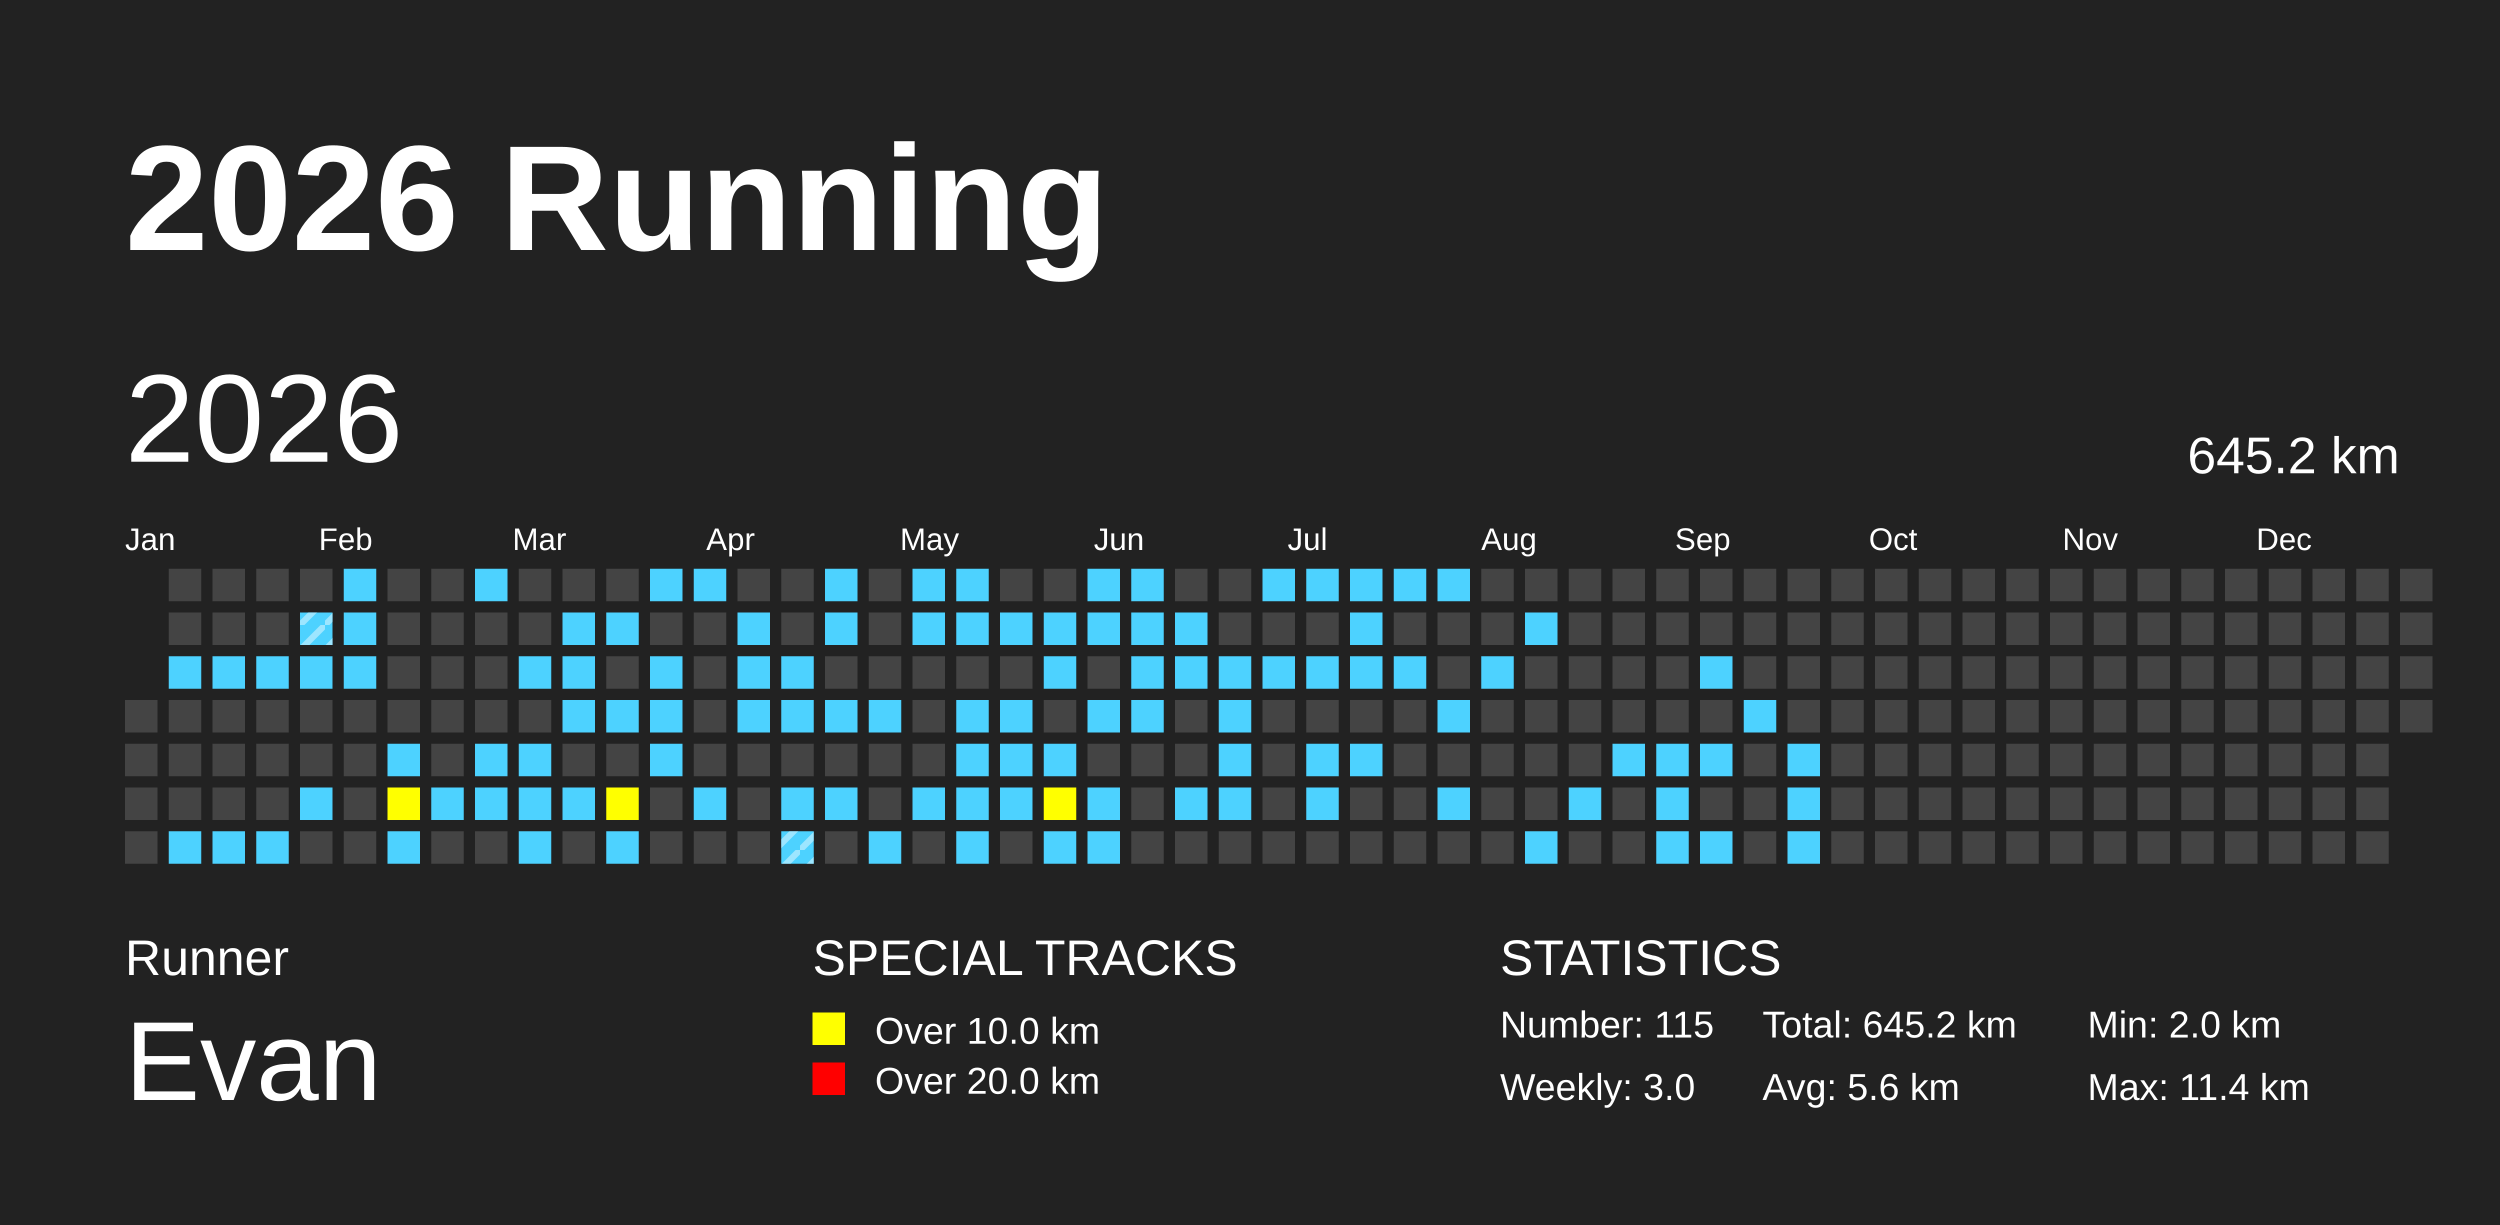
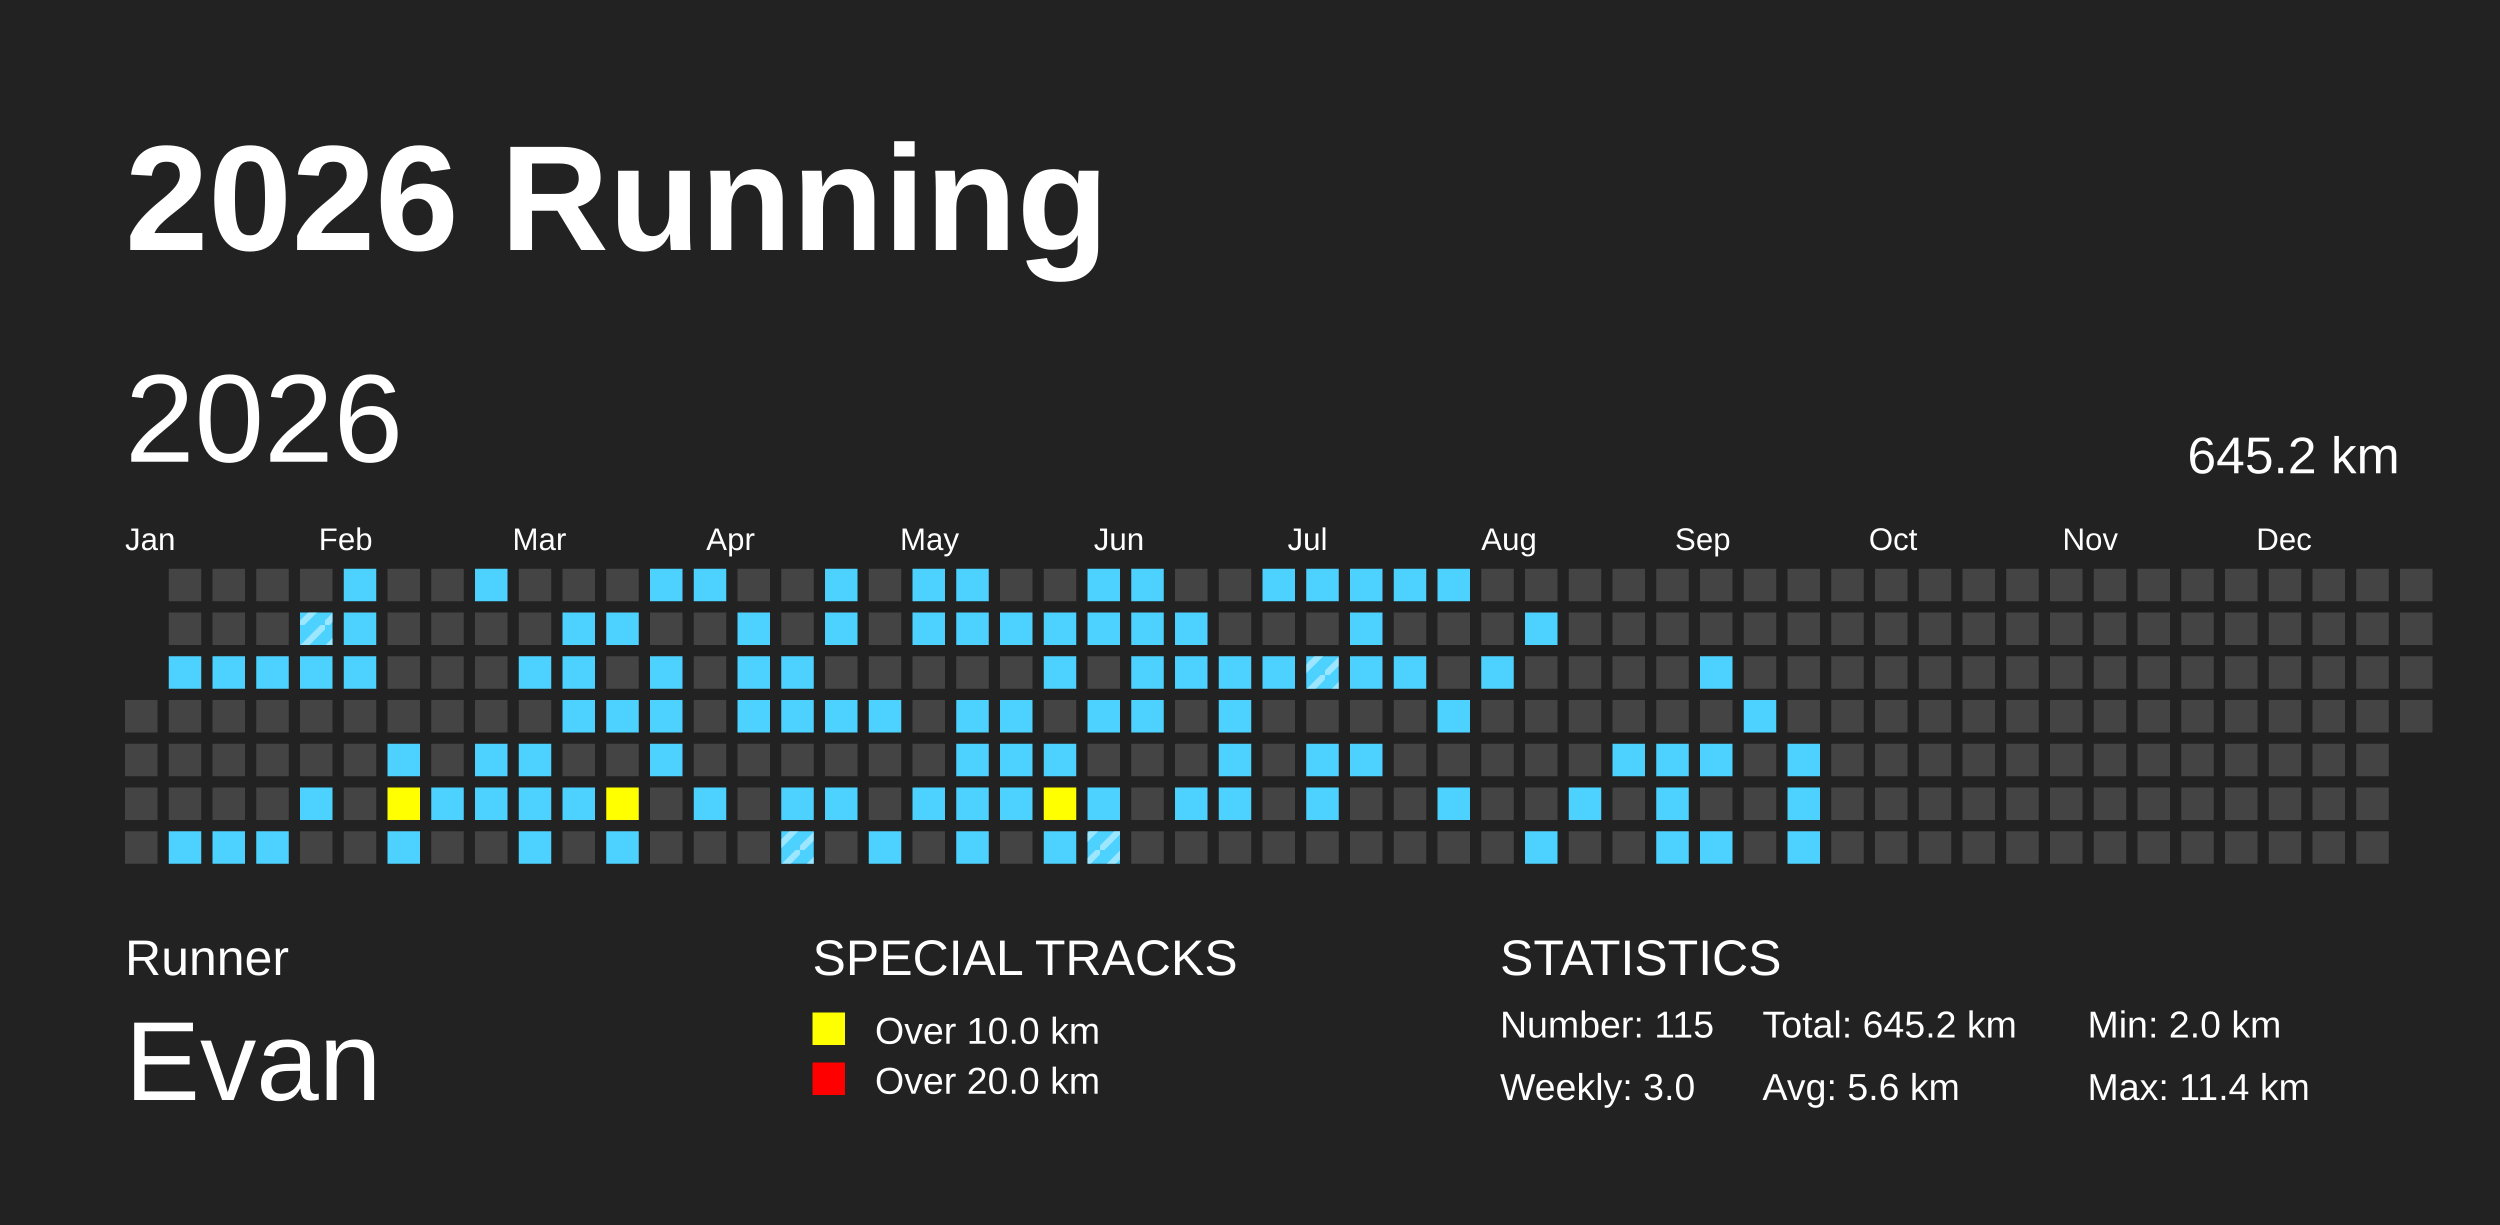
<svg xmlns="http://www.w3.org/2000/svg" baseProfile="full" height="98mm" version="1.1" viewBox="0,0,200,98" width="200mm">
  <defs>
    <pattern height="2" id="indoor-stripe" patternUnits="userSpaceOnUse" width="2">
      <line stroke="white" stroke-opacity="0.45" stroke-width="0.5" x1="0" x2="2" y1="2" y2="0" />
    </pattern>
  </defs>
  <rect fill="#222222" height="98" width="200" x="0" y="0" />
  <text fill="#FFFFFF" style="font-size:12px; font-family:Arial; font-weight:bold;" x="10" y="20">2026 Running</text>
  <text fill="#FFFFFF" style="font-size:4px; font-family:Arial" x="10" y="78">Runner</text>
  <text fill="#FFFFFF" style="font-size:9px; font-family:Arial" x="10" y="88">Evan</text>
  <text fill="#FFFFFF" style="font-size:4px; font-family:Arial" x="65" y="78">SPECIAL TRACKS</text>
  <rect fill="yellow" height="2.6" width="2.6" x="65" y="81" />
  <text fill="#FFFFFF" style="font-size:3px; font-family:Arial" x="70" y="83.5">Over 10.0 km</text>
  <rect fill="red" height="2.6" width="2.6" x="65" y="85" />
  <text fill="#FFFFFF" style="font-size:3px; font-family:Arial" x="70" y="87.5">Over 20.0 km</text>
  <text fill="#FFFFFF" style="font-size:4px; font-family:Arial" x="120" y="78">STATISTICS</text>
  <text fill="#FFFFFF" style="font-size:3px; font-family:Arial" x="120" y="83">Number: 115</text>
  <text fill="#FFFFFF" style="font-size:3px; font-family:Arial" x="120" y="88">Weekly: 3.0</text>
  <text fill="#FFFFFF" style="font-size:3px; font-family:Arial" x="141" y="83">Total: 645.2 km</text>
  <text fill="#FFFFFF" style="font-size:3px; font-family:Arial" x="141" y="88">Avg: 5.6 km</text>
  <text fill="#FFFFFF" style="font-size:3px; font-family:Arial" x="167" y="83">Min: 2.0 km</text>
  <text fill="#FFFFFF" style="font-size:3px; font-family:Arial" x="167" y="88">Max: 11.4 km</text>
  <text dominant-baseline="hanging" fill="#FFFFFF" style="font-size:10.0px; font-family:Arial;" x="10" y="30">2026</text>
  <text dominant-baseline="hanging" fill="#FFFFFF" style="font-size:4.125px; font-family:Arial;" x="175" y="35">645.2 km</text>
  <text fill="#FFFFFF" style="font-size:2.5px; font-family:Arial" x="10.0" y="44">Jan</text>
  <text fill="#FFFFFF" style="font-size:2.5px; font-family:Arial" x="25.5" y="44">Feb</text>
  <text fill="#FFFFFF" style="font-size:2.5px; font-family:Arial" x="41.0" y="44">Mar</text>
  <text fill="#FFFFFF" style="font-size:2.5px; font-family:Arial" x="56.5" y="44">Apr</text>
  <text fill="#FFFFFF" style="font-size:2.5px; font-family:Arial" x="72.0" y="44">May</text>
  <text fill="#FFFFFF" style="font-size:2.5px; font-family:Arial" x="87.5" y="44">Jun</text>
  <text fill="#FFFFFF" style="font-size:2.5px; font-family:Arial" x="103.0" y="44">Jul</text>
  <text fill="#FFFFFF" style="font-size:2.5px; font-family:Arial" x="118.5" y="44">Aug</text>
  <text fill="#FFFFFF" style="font-size:2.5px; font-family:Arial" x="134.0" y="44">Sep</text>
  <text fill="#FFFFFF" style="font-size:2.5px; font-family:Arial" x="149.5" y="44">Oct</text>
  <text fill="#FFFFFF" style="font-size:2.5px; font-family:Arial" x="165.0" y="44">Nov</text>
  <text fill="#FFFFFF" style="font-size:2.5px; font-family:Arial" x="180.5" y="44">Dec</text>
  <rect fill="#444444" height="2.6" width="2.6" x="10.0" y="56.0" />
  <rect fill="#444444" height="2.6" width="2.6" x="10.0" y="59.5" />
  <rect fill="#444444" height="2.6" width="2.6" x="10.0" y="63.0" />
  <rect fill="#444444" height="2.6" width="2.6" x="10.0" y="66.5" />
  <rect fill="#444444" height="2.6" width="2.6" x="13.5" y="45.5" />
  <rect fill="#444444" height="2.6" width="2.6" x="13.5" y="49.0" />
  <rect fill="#4DD2FF" height="2.6" width="2.6" x="13.5" y="52.5" />
  <rect fill="#444444" height="2.6" width="2.6" x="13.5" y="56.0" />
  <rect fill="#444444" height="2.6" width="2.6" x="13.5" y="59.5" />
  <rect fill="#444444" height="2.6" width="2.6" x="13.5" y="63.0" />
  <rect fill="#4DD2FF" height="2.6" width="2.6" x="13.5" y="66.5" />
  <rect fill="#444444" height="2.6" width="2.6" x="17.0" y="45.5" />
  <rect fill="#444444" height="2.6" width="2.6" x="17.0" y="49.0" />
  <rect fill="#4DD2FF" height="2.6" width="2.6" x="17.0" y="52.5" />
  <rect fill="#444444" height="2.6" width="2.6" x="17.0" y="56.0" />
  <rect fill="#444444" height="2.6" width="2.6" x="17.0" y="59.5" />
  <rect fill="#444444" height="2.6" width="2.6" x="17.0" y="63.0" />
  <rect fill="#4DD2FF" height="2.6" width="2.6" x="17.0" y="66.5" />
  <rect fill="#444444" height="2.6" width="2.6" x="20.5" y="45.5" />
  <rect fill="#444444" height="2.6" width="2.6" x="20.5" y="49.0" />
  <rect fill="#4DD2FF" height="2.6" width="2.6" x="20.5" y="52.5" />
  <rect fill="#444444" height="2.6" width="2.6" x="20.5" y="56.0" />
  <rect fill="#444444" height="2.6" width="2.6" x="20.5" y="59.5" />
  <rect fill="#444444" height="2.6" width="2.6" x="20.5" y="63.0" />
  <rect fill="#4DD2FF" height="2.6" width="2.6" x="20.5" y="66.5" />
  <rect fill="#444444" height="2.6" width="2.6" x="24.0" y="45.5" />
  <rect fill="#4DD2FF" height="2.6" width="2.6" x="24.0" y="49.0" />
  <rect fill="url(#indoor-stripe)" height="2.6" style="pointer-events: none;" width="2.6" x="24.0" y="49.0" />
  <rect fill="#4DD2FF" height="2.6" width="2.6" x="24.0" y="52.5" />
  <rect fill="#444444" height="2.6" width="2.6" x="24.0" y="56.0" />
  <rect fill="#444444" height="2.6" width="2.6" x="24.0" y="59.5" />
  <rect fill="#4DD2FF" height="2.6" width="2.6" x="24.0" y="63.0" />
  <rect fill="#444444" height="2.6" width="2.6" x="24.0" y="66.5" />
  <rect fill="#4DD2FF" height="2.6" width="2.6" x="27.5" y="45.5" />
  <rect fill="#4DD2FF" height="2.6" width="2.6" x="27.5" y="49.0" />
  <rect fill="#4DD2FF" height="2.6" width="2.6" x="27.5" y="52.5" />
  <rect fill="#444444" height="2.6" width="2.6" x="27.5" y="56.0" />
  <rect fill="#444444" height="2.6" width="2.6" x="27.5" y="59.5" />
  <rect fill="#444444" height="2.6" width="2.6" x="27.5" y="63.0" />
  <rect fill="#444444" height="2.6" width="2.6" x="27.5" y="66.5" />
  <rect fill="#444444" height="2.6" width="2.6" x="31.0" y="45.5" />
  <rect fill="#444444" height="2.6" width="2.6" x="31.0" y="49.0" />
  <rect fill="#444444" height="2.6" width="2.6" x="31.0" y="52.5" />
  <rect fill="#444444" height="2.6" width="2.6" x="31.0" y="56.0" />
  <rect fill="#4DD2FF" height="2.6" width="2.6" x="31.0" y="59.5" />
  <rect fill="yellow" height="2.6" width="2.6" x="31.0" y="63.0" />
  <rect fill="#4DD2FF" height="2.6" width="2.6" x="31.0" y="66.5" />
  <rect fill="#444444" height="2.6" width="2.6" x="34.5" y="45.5" />
  <rect fill="#444444" height="2.6" width="2.6" x="34.5" y="49.0" />
  <rect fill="#444444" height="2.6" width="2.6" x="34.5" y="52.5" />
  <rect fill="#444444" height="2.6" width="2.6" x="34.5" y="56.0" />
  <rect fill="#444444" height="2.6" width="2.6" x="34.5" y="59.5" />
  <rect fill="#4DD2FF" height="2.6" width="2.6" x="34.5" y="63.0" />
  <rect fill="#444444" height="2.6" width="2.6" x="34.5" y="66.5" />
  <rect fill="#4DD2FF" height="2.6" width="2.6" x="38.0" y="45.5" />
  <rect fill="#444444" height="2.6" width="2.6" x="38.0" y="49.0" />
  <rect fill="#444444" height="2.6" width="2.6" x="38.0" y="52.5" />
  <rect fill="#444444" height="2.6" width="2.6" x="38.0" y="56.0" />
  <rect fill="#4DD2FF" height="2.6" width="2.6" x="38.0" y="59.5" />
  <rect fill="#4DD2FF" height="2.6" width="2.6" x="38.0" y="63.0" />
  <rect fill="#444444" height="2.6" width="2.6" x="38.0" y="66.5" />
  <rect fill="#444444" height="2.6" width="2.6" x="41.5" y="45.5" />
  <rect fill="#444444" height="2.6" width="2.6" x="41.5" y="49.0" />
  <rect fill="#4DD2FF" height="2.6" width="2.6" x="41.5" y="52.5" />
  <rect fill="#444444" height="2.6" width="2.6" x="41.5" y="56.0" />
  <rect fill="#4DD2FF" height="2.6" width="2.6" x="41.5" y="59.5" />
  <rect fill="#4DD2FF" height="2.6" width="2.6" x="41.5" y="63.0" />
  <rect fill="#4DD2FF" height="2.6" width="2.6" x="41.5" y="66.5" />
  <rect fill="#444444" height="2.6" width="2.6" x="45.0" y="45.5" />
  <rect fill="#4DD2FF" height="2.6" width="2.6" x="45.0" y="49.0" />
  <rect fill="#4DD2FF" height="2.6" width="2.6" x="45.0" y="52.5" />
  <rect fill="#4DD2FF" height="2.6" width="2.6" x="45.0" y="56.0" />
  <rect fill="#444444" height="2.6" width="2.6" x="45.0" y="59.5" />
  <rect fill="#4DD2FF" height="2.6" width="2.6" x="45.0" y="63.0" />
  <rect fill="#444444" height="2.6" width="2.6" x="45.0" y="66.5" />
  <rect fill="#444444" height="2.6" width="2.6" x="48.5" y="45.5" />
  <rect fill="#4DD2FF" height="2.6" width="2.6" x="48.5" y="49.0" />
  <rect fill="#444444" height="2.6" width="2.6" x="48.5" y="52.5" />
  <rect fill="#4DD2FF" height="2.6" width="2.6" x="48.5" y="56.0" />
  <rect fill="#444444" height="2.6" width="2.6" x="48.5" y="59.5" />
  <rect fill="yellow" height="2.6" width="2.6" x="48.5" y="63.0" />
  <rect fill="#4DD2FF" height="2.6" width="2.6" x="48.5" y="66.5" />
  <rect fill="#4DD2FF" height="2.6" width="2.6" x="52.0" y="45.5" />
  <rect fill="#444444" height="2.6" width="2.6" x="52.0" y="49.0" />
  <rect fill="#4DD2FF" height="2.6" width="2.6" x="52.0" y="52.5" />
  <rect fill="#4DD2FF" height="2.6" width="2.6" x="52.0" y="56.0" />
  <rect fill="#4DD2FF" height="2.6" width="2.6" x="52.0" y="59.5" />
  <rect fill="#444444" height="2.6" width="2.6" x="52.0" y="63.0" />
  <rect fill="#444444" height="2.6" width="2.6" x="52.0" y="66.5" />
  <rect fill="#4DD2FF" height="2.6" width="2.6" x="55.5" y="45.5" />
  <rect fill="#444444" height="2.6" width="2.6" x="55.5" y="49.0" />
  <rect fill="#444444" height="2.6" width="2.6" x="55.5" y="52.5" />
  <rect fill="#444444" height="2.6" width="2.6" x="55.5" y="56.0" />
  <rect fill="#444444" height="2.6" width="2.6" x="55.5" y="59.5" />
  <rect fill="#4DD2FF" height="2.6" width="2.6" x="55.5" y="63.0" />
  <rect fill="#444444" height="2.6" width="2.6" x="55.5" y="66.5" />
  <rect fill="#444444" height="2.6" width="2.6" x="59.0" y="45.5" />
  <rect fill="#4DD2FF" height="2.6" width="2.6" x="59.0" y="49.0" />
  <rect fill="#4DD2FF" height="2.6" width="2.6" x="59.0" y="52.5" />
  <rect fill="#4DD2FF" height="2.6" width="2.6" x="59.0" y="56.0" />
  <rect fill="#444444" height="2.6" width="2.6" x="59.0" y="59.5" />
  <rect fill="#444444" height="2.6" width="2.6" x="59.0" y="63.0" />
  <rect fill="#444444" height="2.6" width="2.6" x="59.0" y="66.5" />
  <rect fill="#444444" height="2.6" width="2.6" x="62.5" y="45.5" />
  <rect fill="#444444" height="2.6" width="2.6" x="62.5" y="49.0" />
  <rect fill="#4DD2FF" height="2.6" width="2.6" x="62.5" y="52.5" />
  <rect fill="#4DD2FF" height="2.6" width="2.6" x="62.5" y="56.0" />
  <rect fill="#444444" height="2.6" width="2.6" x="62.5" y="59.5" />
  <rect fill="#4DD2FF" height="2.6" width="2.6" x="62.5" y="63.0" />
  <rect fill="#4DD2FF" height="2.6" width="2.6" x="62.5" y="66.5" />
  <rect fill="url(#indoor-stripe)" height="2.6" style="pointer-events: none;" width="2.6" x="62.5" y="66.5" />
  <rect fill="#4DD2FF" height="2.6" width="2.6" x="66.0" y="45.5" />
  <rect fill="#4DD2FF" height="2.6" width="2.6" x="66.0" y="49.0" />
  <rect fill="#444444" height="2.6" width="2.6" x="66.0" y="52.5" />
  <rect fill="#4DD2FF" height="2.6" width="2.6" x="66.0" y="56.0" />
  <rect fill="#444444" height="2.6" width="2.6" x="66.0" y="59.5" />
  <rect fill="#4DD2FF" height="2.6" width="2.6" x="66.0" y="63.0" />
  <rect fill="#444444" height="2.6" width="2.6" x="66.0" y="66.5" />
  <rect fill="#444444" height="2.6" width="2.6" x="69.5" y="45.5" />
  <rect fill="#444444" height="2.6" width="2.6" x="69.5" y="49.0" />
  <rect fill="#444444" height="2.6" width="2.6" x="69.5" y="52.5" />
  <rect fill="#4DD2FF" height="2.6" width="2.6" x="69.5" y="56.0" />
  <rect fill="#444444" height="2.6" width="2.6" x="69.5" y="59.5" />
  <rect fill="#444444" height="2.6" width="2.6" x="69.5" y="63.0" />
  <rect fill="#4DD2FF" height="2.6" width="2.6" x="69.5" y="66.5" />
  <rect fill="#4DD2FF" height="2.6" width="2.6" x="73.0" y="45.5" />
  <rect fill="#4DD2FF" height="2.6" width="2.6" x="73.0" y="49.0" />
  <rect fill="#444444" height="2.6" width="2.6" x="73.0" y="52.5" />
  <rect fill="#444444" height="2.6" width="2.6" x="73.0" y="56.0" />
  <rect fill="#444444" height="2.6" width="2.6" x="73.0" y="59.5" />
  <rect fill="#4DD2FF" height="2.6" width="2.6" x="73.0" y="63.0" />
  <rect fill="#444444" height="2.6" width="2.6" x="73.0" y="66.5" />
  <rect fill="#4DD2FF" height="2.6" width="2.6" x="76.5" y="45.5" />
  <rect fill="#4DD2FF" height="2.6" width="2.6" x="76.5" y="49.0" />
  <rect fill="#444444" height="2.6" width="2.6" x="76.5" y="52.5" />
  <rect fill="#4DD2FF" height="2.6" width="2.6" x="76.5" y="56.0" />
  <rect fill="#4DD2FF" height="2.6" width="2.6" x="76.5" y="59.5" />
  <rect fill="#4DD2FF" height="2.6" width="2.6" x="76.5" y="63.0" />
  <rect fill="#4DD2FF" height="2.6" width="2.6" x="76.5" y="66.5" />
  <rect fill="#444444" height="2.6" width="2.6" x="80.0" y="45.5" />
  <rect fill="#4DD2FF" height="2.6" width="2.6" x="80.0" y="49.0" />
  <rect fill="#444444" height="2.6" width="2.6" x="80.0" y="52.5" />
  <rect fill="#4DD2FF" height="2.6" width="2.6" x="80.0" y="56.0" />
  <rect fill="#4DD2FF" height="2.6" width="2.6" x="80.0" y="59.5" />
  <rect fill="#4DD2FF" height="2.6" width="2.6" x="80.0" y="63.0" />
  <rect fill="#444444" height="2.6" width="2.6" x="80.0" y="66.5" />
  <rect fill="#444444" height="2.6" width="2.6" x="83.5" y="45.5" />
  <rect fill="#4DD2FF" height="2.6" width="2.6" x="83.5" y="49.0" />
  <rect fill="#4DD2FF" height="2.6" width="2.6" x="83.5" y="52.5" />
  <rect fill="#444444" height="2.6" width="2.6" x="83.5" y="56.0" />
  <rect fill="#4DD2FF" height="2.6" width="2.6" x="83.5" y="59.5" />
  <rect fill="yellow" height="2.6" width="2.6" x="83.5" y="63.0" />
  <rect fill="#4DD2FF" height="2.6" width="2.6" x="83.5" y="66.5" />
  <rect fill="#4DD2FF" height="2.6" width="2.6" x="87.0" y="45.5" />
  <rect fill="#4DD2FF" height="2.6" width="2.6" x="87.0" y="49.0" />
  <rect fill="#444444" height="2.6" width="2.6" x="87.0" y="52.5" />
  <rect fill="#4DD2FF" height="2.6" width="2.6" x="87.0" y="56.0" />
  <rect fill="#444444" height="2.6" width="2.6" x="87.0" y="59.5" />
  <rect fill="#4DD2FF" height="2.6" width="2.6" x="87.0" y="63.0" />
  <rect fill="#4DD2FF" height="2.6" width="2.6" x="87.0" y="66.5" />
+   <rect fill="url(#indoor-stripe)" height="2.6" style="pointer-events: none;" width="2.6" x="87.0" y="66.5" />
  <rect fill="#4DD2FF" height="2.6" width="2.6" x="90.5" y="45.5" />
  <rect fill="#4DD2FF" height="2.6" width="2.6" x="90.5" y="49.0" />
  <rect fill="#4DD2FF" height="2.6" width="2.6" x="90.5" y="52.5" />
  <rect fill="#4DD2FF" height="2.6" width="2.6" x="90.5" y="56.0" />
  <rect fill="#444444" height="2.6" width="2.6" x="90.5" y="59.5" />
  <rect fill="#444444" height="2.6" width="2.6" x="90.5" y="63.0" />
  <rect fill="#444444" height="2.6" width="2.6" x="90.5" y="66.5" />
  <rect fill="#444444" height="2.6" width="2.6" x="94.0" y="45.5" />
  <rect fill="#4DD2FF" height="2.6" width="2.6" x="94.0" y="49.0" />
  <rect fill="#4DD2FF" height="2.6" width="2.6" x="94.0" y="52.5" />
  <rect fill="#444444" height="2.6" width="2.6" x="94.0" y="56.0" />
  <rect fill="#444444" height="2.6" width="2.6" x="94.0" y="59.5" />
  <rect fill="#4DD2FF" height="2.6" width="2.6" x="94.0" y="63.0" />
  <rect fill="#444444" height="2.6" width="2.6" x="94.0" y="66.5" />
  <rect fill="#444444" height="2.6" width="2.6" x="97.5" y="45.5" />
  <rect fill="#444444" height="2.6" width="2.6" x="97.5" y="49.0" />
  <rect fill="#4DD2FF" height="2.6" width="2.6" x="97.5" y="52.5" />
  <rect fill="#4DD2FF" height="2.6" width="2.6" x="97.5" y="56.0" />
  <rect fill="#4DD2FF" height="2.6" width="2.6" x="97.5" y="59.5" />
  <rect fill="#4DD2FF" height="2.6" width="2.6" x="97.5" y="63.0" />
  <rect fill="#444444" height="2.6" width="2.6" x="97.5" y="66.5" />
  <rect fill="#4DD2FF" height="2.6" width="2.6" x="101.0" y="45.5" />
  <rect fill="#444444" height="2.6" width="2.6" x="101.0" y="49.0" />
  <rect fill="#4DD2FF" height="2.6" width="2.6" x="101.0" y="52.5" />
  <rect fill="#444444" height="2.6" width="2.6" x="101.0" y="56.0" />
  <rect fill="#444444" height="2.6" width="2.6" x="101.0" y="59.5" />
  <rect fill="#444444" height="2.6" width="2.6" x="101.0" y="63.0" />
  <rect fill="#444444" height="2.6" width="2.6" x="101.0" y="66.5" />
  <rect fill="#4DD2FF" height="2.6" width="2.6" x="104.5" y="45.5" />
  <rect fill="#444444" height="2.6" width="2.6" x="104.5" y="49.0" />
  <rect fill="#4DD2FF" height="2.6" width="2.6" x="104.5" y="52.5" />
+   <rect fill="url(#indoor-stripe)" height="2.6" style="pointer-events: none;" width="2.6" x="104.5" y="52.5" />
  <rect fill="#444444" height="2.6" width="2.6" x="104.5" y="56.0" />
  <rect fill="#4DD2FF" height="2.6" width="2.6" x="104.5" y="59.5" />
  <rect fill="#4DD2FF" height="2.6" width="2.6" x="104.5" y="63.0" />
  <rect fill="#444444" height="2.6" width="2.6" x="104.5" y="66.5" />
  <rect fill="#4DD2FF" height="2.6" width="2.6" x="108.0" y="45.5" />
  <rect fill="#4DD2FF" height="2.6" width="2.6" x="108.0" y="49.0" />
  <rect fill="#4DD2FF" height="2.6" width="2.6" x="108.0" y="52.5" />
  <rect fill="#444444" height="2.6" width="2.6" x="108.0" y="56.0" />
  <rect fill="#4DD2FF" height="2.6" width="2.6" x="108.0" y="59.5" />
  <rect fill="#444444" height="2.6" width="2.6" x="108.0" y="63.0" />
  <rect fill="#444444" height="2.6" width="2.6" x="108.0" y="66.5" />
  <rect fill="#4DD2FF" height="2.6" width="2.6" x="111.5" y="45.5" />
  <rect fill="#444444" height="2.6" width="2.6" x="111.5" y="49.0" />
  <rect fill="#4DD2FF" height="2.6" width="2.6" x="111.5" y="52.5" />
  <rect fill="#444444" height="2.6" width="2.6" x="111.5" y="56.0" />
  <rect fill="#444444" height="2.6" width="2.6" x="111.5" y="59.5" />
  <rect fill="#444444" height="2.6" width="2.6" x="111.5" y="63.0" />
  <rect fill="#444444" height="2.6" width="2.6" x="111.5" y="66.5" />
  <rect fill="#4DD2FF" height="2.6" width="2.6" x="115.0" y="45.5" />
  <rect fill="#444444" height="2.6" width="2.6" x="115.0" y="49.0" />
  <rect fill="#444444" height="2.6" width="2.6" x="115.0" y="52.5" />
  <rect fill="#4DD2FF" height="2.6" width="2.6" x="115.0" y="56.0" />
  <rect fill="#444444" height="2.6" width="2.6" x="115.0" y="59.5" />
  <rect fill="#4DD2FF" height="2.6" width="2.6" x="115.0" y="63.0" />
  <rect fill="#444444" height="2.6" width="2.6" x="115.0" y="66.5" />
  <rect fill="#444444" height="2.6" width="2.6" x="118.5" y="45.5" />
  <rect fill="#444444" height="2.6" width="2.6" x="118.5" y="49.0" />
  <rect fill="#4DD2FF" height="2.6" width="2.6" x="118.5" y="52.5" />
  <rect fill="#444444" height="2.6" width="2.6" x="118.5" y="56.0" />
  <rect fill="#444444" height="2.6" width="2.6" x="118.5" y="59.5" />
  <rect fill="#444444" height="2.6" width="2.6" x="118.5" y="63.0" />
  <rect fill="#444444" height="2.6" width="2.6" x="118.5" y="66.5" />
  <rect fill="#444444" height="2.6" width="2.6" x="122.0" y="45.5" />
  <rect fill="#4DD2FF" height="2.6" width="2.6" x="122.0" y="49.0" />
  <rect fill="#444444" height="2.6" width="2.6" x="122.0" y="52.5" />
  <rect fill="#444444" height="2.6" width="2.6" x="122.0" y="56.0" />
  <rect fill="#444444" height="2.6" width="2.6" x="122.0" y="59.5" />
  <rect fill="#444444" height="2.6" width="2.6" x="122.0" y="63.0" />
  <rect fill="#4DD2FF" height="2.6" width="2.6" x="122.0" y="66.5" />
  <rect fill="#444444" height="2.6" width="2.6" x="125.5" y="45.5" />
  <rect fill="#444444" height="2.6" width="2.6" x="125.5" y="49.0" />
  <rect fill="#444444" height="2.6" width="2.6" x="125.5" y="52.5" />
  <rect fill="#444444" height="2.6" width="2.6" x="125.5" y="56.0" />
  <rect fill="#444444" height="2.6" width="2.6" x="125.5" y="59.5" />
  <rect fill="#4DD2FF" height="2.6" width="2.6" x="125.5" y="63.0" />
  <rect fill="#444444" height="2.6" width="2.6" x="125.5" y="66.5" />
  <rect fill="#444444" height="2.6" width="2.6" x="129.0" y="45.5" />
  <rect fill="#444444" height="2.6" width="2.6" x="129.0" y="49.0" />
  <rect fill="#444444" height="2.6" width="2.6" x="129.0" y="52.5" />
  <rect fill="#444444" height="2.6" width="2.6" x="129.0" y="56.0" />
  <rect fill="#4DD2FF" height="2.6" width="2.6" x="129.0" y="59.5" />
  <rect fill="#444444" height="2.6" width="2.6" x="129.0" y="63.0" />
  <rect fill="#444444" height="2.6" width="2.6" x="129.0" y="66.5" />
  <rect fill="#444444" height="2.6" width="2.6" x="132.5" y="45.5" />
  <rect fill="#444444" height="2.6" width="2.6" x="132.5" y="49.0" />
  <rect fill="#444444" height="2.6" width="2.6" x="132.5" y="52.5" />
  <rect fill="#444444" height="2.6" width="2.6" x="132.5" y="56.0" />
  <rect fill="#4DD2FF" height="2.6" width="2.6" x="132.5" y="59.5" />
  <rect fill="#4DD2FF" height="2.6" width="2.6" x="132.5" y="63.0" />
  <rect fill="#4DD2FF" height="2.6" width="2.6" x="132.5" y="66.5" />
  <rect fill="#444444" height="2.6" width="2.6" x="136.0" y="45.5" />
  <rect fill="#444444" height="2.6" width="2.6" x="136.0" y="49.0" />
  <rect fill="#4DD2FF" height="2.6" width="2.6" x="136.0" y="52.5" />
  <rect fill="#444444" height="2.6" width="2.6" x="136.0" y="56.0" />
  <rect fill="#4DD2FF" height="2.6" width="2.6" x="136.0" y="59.5" />
  <rect fill="#444444" height="2.6" width="2.6" x="136.0" y="63.0" />
  <rect fill="#4DD2FF" height="2.6" width="2.6" x="136.0" y="66.5" />
  <rect fill="#444444" height="2.6" width="2.6" x="139.5" y="45.5" />
  <rect fill="#444444" height="2.6" width="2.6" x="139.5" y="49.0" />
  <rect fill="#444444" height="2.6" width="2.6" x="139.5" y="52.5" />
  <rect fill="#4DD2FF" height="2.6" width="2.6" x="139.5" y="56.0" />
  <rect fill="#444444" height="2.6" width="2.6" x="139.5" y="59.5" />
  <rect fill="#444444" height="2.6" width="2.6" x="139.5" y="63.0" />
  <rect fill="#444444" height="2.6" width="2.6" x="139.5" y="66.5" />
  <rect fill="#444444" height="2.6" width="2.6" x="143.0" y="45.5" />
  <rect fill="#444444" height="2.6" width="2.6" x="143.0" y="49.0" />
  <rect fill="#444444" height="2.6" width="2.6" x="143.0" y="52.5" />
  <rect fill="#444444" height="2.6" width="2.6" x="143.0" y="56.0" />
  <rect fill="#4DD2FF" height="2.6" width="2.6" x="143.0" y="59.5" />
  <rect fill="#4DD2FF" height="2.6" width="2.6" x="143.0" y="63.0" />
  <rect fill="#4DD2FF" height="2.6" width="2.6" x="143.0" y="66.5" />
  <rect fill="#444444" height="2.6" width="2.6" x="146.5" y="45.5" />
  <rect fill="#444444" height="2.6" width="2.6" x="146.5" y="49.0" />
  <rect fill="#444444" height="2.6" width="2.6" x="146.5" y="52.5" />
  <rect fill="#444444" height="2.6" width="2.6" x="146.5" y="56.0" />
  <rect fill="#444444" height="2.6" width="2.6" x="146.5" y="59.5" />
  <rect fill="#444444" height="2.6" width="2.6" x="146.5" y="63.0" />
  <rect fill="#444444" height="2.6" width="2.6" x="146.5" y="66.5" />
  <rect fill="#444444" height="2.6" width="2.6" x="150.0" y="45.5" />
  <rect fill="#444444" height="2.6" width="2.6" x="150.0" y="49.0" />
  <rect fill="#444444" height="2.6" width="2.6" x="150.0" y="52.5" />
  <rect fill="#444444" height="2.6" width="2.6" x="150.0" y="56.0" />
  <rect fill="#444444" height="2.6" width="2.6" x="150.0" y="59.5" />
  <rect fill="#444444" height="2.6" width="2.6" x="150.0" y="63.0" />
  <rect fill="#444444" height="2.6" width="2.6" x="150.0" y="66.5" />
  <rect fill="#444444" height="2.6" width="2.6" x="153.5" y="45.5" />
  <rect fill="#444444" height="2.6" width="2.6" x="153.5" y="49.0" />
  <rect fill="#444444" height="2.6" width="2.6" x="153.5" y="52.5" />
  <rect fill="#444444" height="2.6" width="2.6" x="153.5" y="56.0" />
  <rect fill="#444444" height="2.6" width="2.6" x="153.5" y="59.5" />
  <rect fill="#444444" height="2.6" width="2.6" x="153.5" y="63.0" />
  <rect fill="#444444" height="2.6" width="2.6" x="153.5" y="66.5" />
  <rect fill="#444444" height="2.6" width="2.6" x="157.0" y="45.5" />
  <rect fill="#444444" height="2.6" width="2.6" x="157.0" y="49.0" />
  <rect fill="#444444" height="2.6" width="2.6" x="157.0" y="52.5" />
  <rect fill="#444444" height="2.6" width="2.6" x="157.0" y="56.0" />
  <rect fill="#444444" height="2.6" width="2.6" x="157.0" y="59.5" />
  <rect fill="#444444" height="2.6" width="2.6" x="157.0" y="63.0" />
  <rect fill="#444444" height="2.6" width="2.6" x="157.0" y="66.5" />
  <rect fill="#444444" height="2.6" width="2.6" x="160.5" y="45.5" />
  <rect fill="#444444" height="2.6" width="2.6" x="160.5" y="49.0" />
  <rect fill="#444444" height="2.6" width="2.6" x="160.5" y="52.5" />
  <rect fill="#444444" height="2.6" width="2.6" x="160.5" y="56.0" />
  <rect fill="#444444" height="2.6" width="2.6" x="160.5" y="59.5" />
  <rect fill="#444444" height="2.6" width="2.6" x="160.5" y="63.0" />
  <rect fill="#444444" height="2.6" width="2.6" x="160.5" y="66.5" />
  <rect fill="#444444" height="2.6" width="2.6" x="164.0" y="45.5" />
  <rect fill="#444444" height="2.6" width="2.6" x="164.0" y="49.0" />
  <rect fill="#444444" height="2.6" width="2.6" x="164.0" y="52.5" />
  <rect fill="#444444" height="2.6" width="2.6" x="164.0" y="56.0" />
  <rect fill="#444444" height="2.6" width="2.6" x="164.0" y="59.5" />
  <rect fill="#444444" height="2.6" width="2.6" x="164.0" y="63.0" />
  <rect fill="#444444" height="2.6" width="2.6" x="164.0" y="66.5" />
  <rect fill="#444444" height="2.6" width="2.6" x="167.5" y="45.5" />
  <rect fill="#444444" height="2.6" width="2.6" x="167.5" y="49.0" />
  <rect fill="#444444" height="2.6" width="2.6" x="167.5" y="52.5" />
  <rect fill="#444444" height="2.6" width="2.6" x="167.5" y="56.0" />
  <rect fill="#444444" height="2.6" width="2.6" x="167.5" y="59.5" />
  <rect fill="#444444" height="2.6" width="2.6" x="167.5" y="63.0" />
  <rect fill="#444444" height="2.6" width="2.6" x="167.5" y="66.5" />
  <rect fill="#444444" height="2.6" width="2.6" x="171.0" y="45.5" />
  <rect fill="#444444" height="2.6" width="2.6" x="171.0" y="49.0" />
  <rect fill="#444444" height="2.6" width="2.6" x="171.0" y="52.5" />
  <rect fill="#444444" height="2.6" width="2.6" x="171.0" y="56.0" />
  <rect fill="#444444" height="2.6" width="2.6" x="171.0" y="59.5" />
  <rect fill="#444444" height="2.6" width="2.6" x="171.0" y="63.0" />
  <rect fill="#444444" height="2.6" width="2.6" x="171.0" y="66.5" />
  <rect fill="#444444" height="2.6" width="2.6" x="174.5" y="45.5" />
  <rect fill="#444444" height="2.6" width="2.6" x="174.5" y="49.0" />
  <rect fill="#444444" height="2.6" width="2.6" x="174.5" y="52.5" />
  <rect fill="#444444" height="2.6" width="2.6" x="174.5" y="56.0" />
  <rect fill="#444444" height="2.6" width="2.6" x="174.5" y="59.5" />
  <rect fill="#444444" height="2.6" width="2.6" x="174.5" y="63.0" />
  <rect fill="#444444" height="2.6" width="2.6" x="174.5" y="66.5" />
  <rect fill="#444444" height="2.6" width="2.6" x="178.0" y="45.5" />
  <rect fill="#444444" height="2.6" width="2.6" x="178.0" y="49.0" />
  <rect fill="#444444" height="2.6" width="2.6" x="178.0" y="52.5" />
  <rect fill="#444444" height="2.6" width="2.6" x="178.0" y="56.0" />
  <rect fill="#444444" height="2.6" width="2.6" x="178.0" y="59.5" />
  <rect fill="#444444" height="2.6" width="2.6" x="178.0" y="63.0" />
  <rect fill="#444444" height="2.6" width="2.6" x="178.0" y="66.5" />
  <rect fill="#444444" height="2.6" width="2.6" x="181.5" y="45.5" />
  <rect fill="#444444" height="2.6" width="2.6" x="181.5" y="49.0" />
  <rect fill="#444444" height="2.6" width="2.6" x="181.5" y="52.5" />
  <rect fill="#444444" height="2.6" width="2.6" x="181.5" y="56.0" />
  <rect fill="#444444" height="2.6" width="2.6" x="181.5" y="59.5" />
  <rect fill="#444444" height="2.6" width="2.6" x="181.5" y="63.0" />
  <rect fill="#444444" height="2.6" width="2.6" x="181.5" y="66.5" />
  <rect fill="#444444" height="2.6" width="2.6" x="185.0" y="45.5" />
  <rect fill="#444444" height="2.6" width="2.6" x="185.0" y="49.0" />
  <rect fill="#444444" height="2.6" width="2.6" x="185.0" y="52.5" />
  <rect fill="#444444" height="2.6" width="2.6" x="185.0" y="56.0" />
  <rect fill="#444444" height="2.6" width="2.6" x="185.0" y="59.5" />
  <rect fill="#444444" height="2.6" width="2.6" x="185.0" y="63.0" />
  <rect fill="#444444" height="2.6" width="2.6" x="185.0" y="66.5" />
  <rect fill="#444444" height="2.6" width="2.6" x="188.5" y="45.5" />
  <rect fill="#444444" height="2.6" width="2.6" x="188.5" y="49.0" />
  <rect fill="#444444" height="2.6" width="2.6" x="188.5" y="52.5" />
  <rect fill="#444444" height="2.6" width="2.6" x="188.5" y="56.0" />
  <rect fill="#444444" height="2.6" width="2.6" x="188.5" y="59.5" />
  <rect fill="#444444" height="2.6" width="2.6" x="188.5" y="63.0" />
  <rect fill="#444444" height="2.6" width="2.6" x="188.5" y="66.5" />
  <rect fill="#444444" height="2.6" width="2.6" x="192.0" y="45.5" />
  <rect fill="#444444" height="2.6" width="2.6" x="192.0" y="49.0" />
  <rect fill="#444444" height="2.6" width="2.6" x="192.0" y="52.5" />
  <rect fill="#444444" height="2.6" width="2.6" x="192.0" y="56.0" />
</svg>
